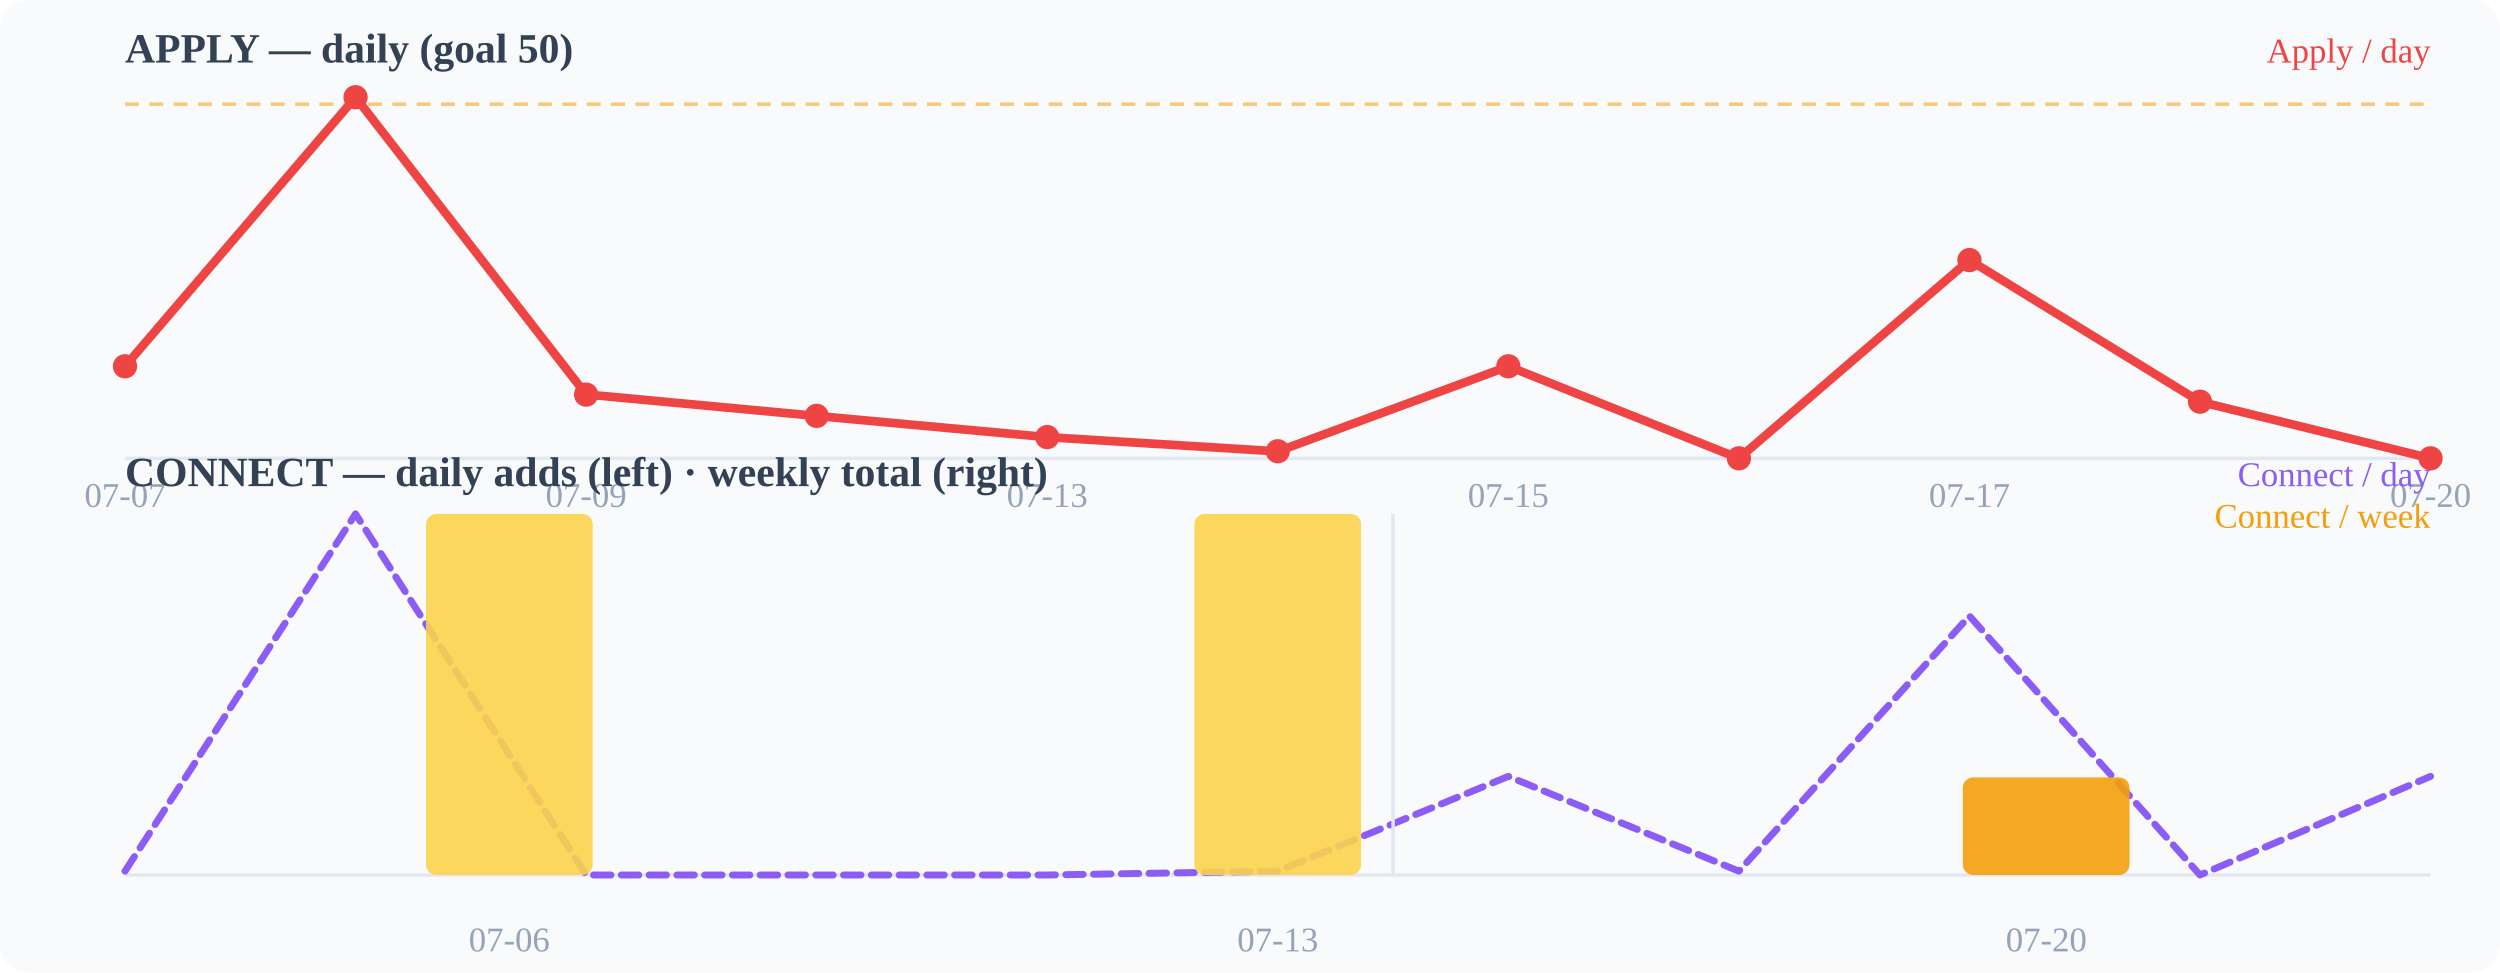
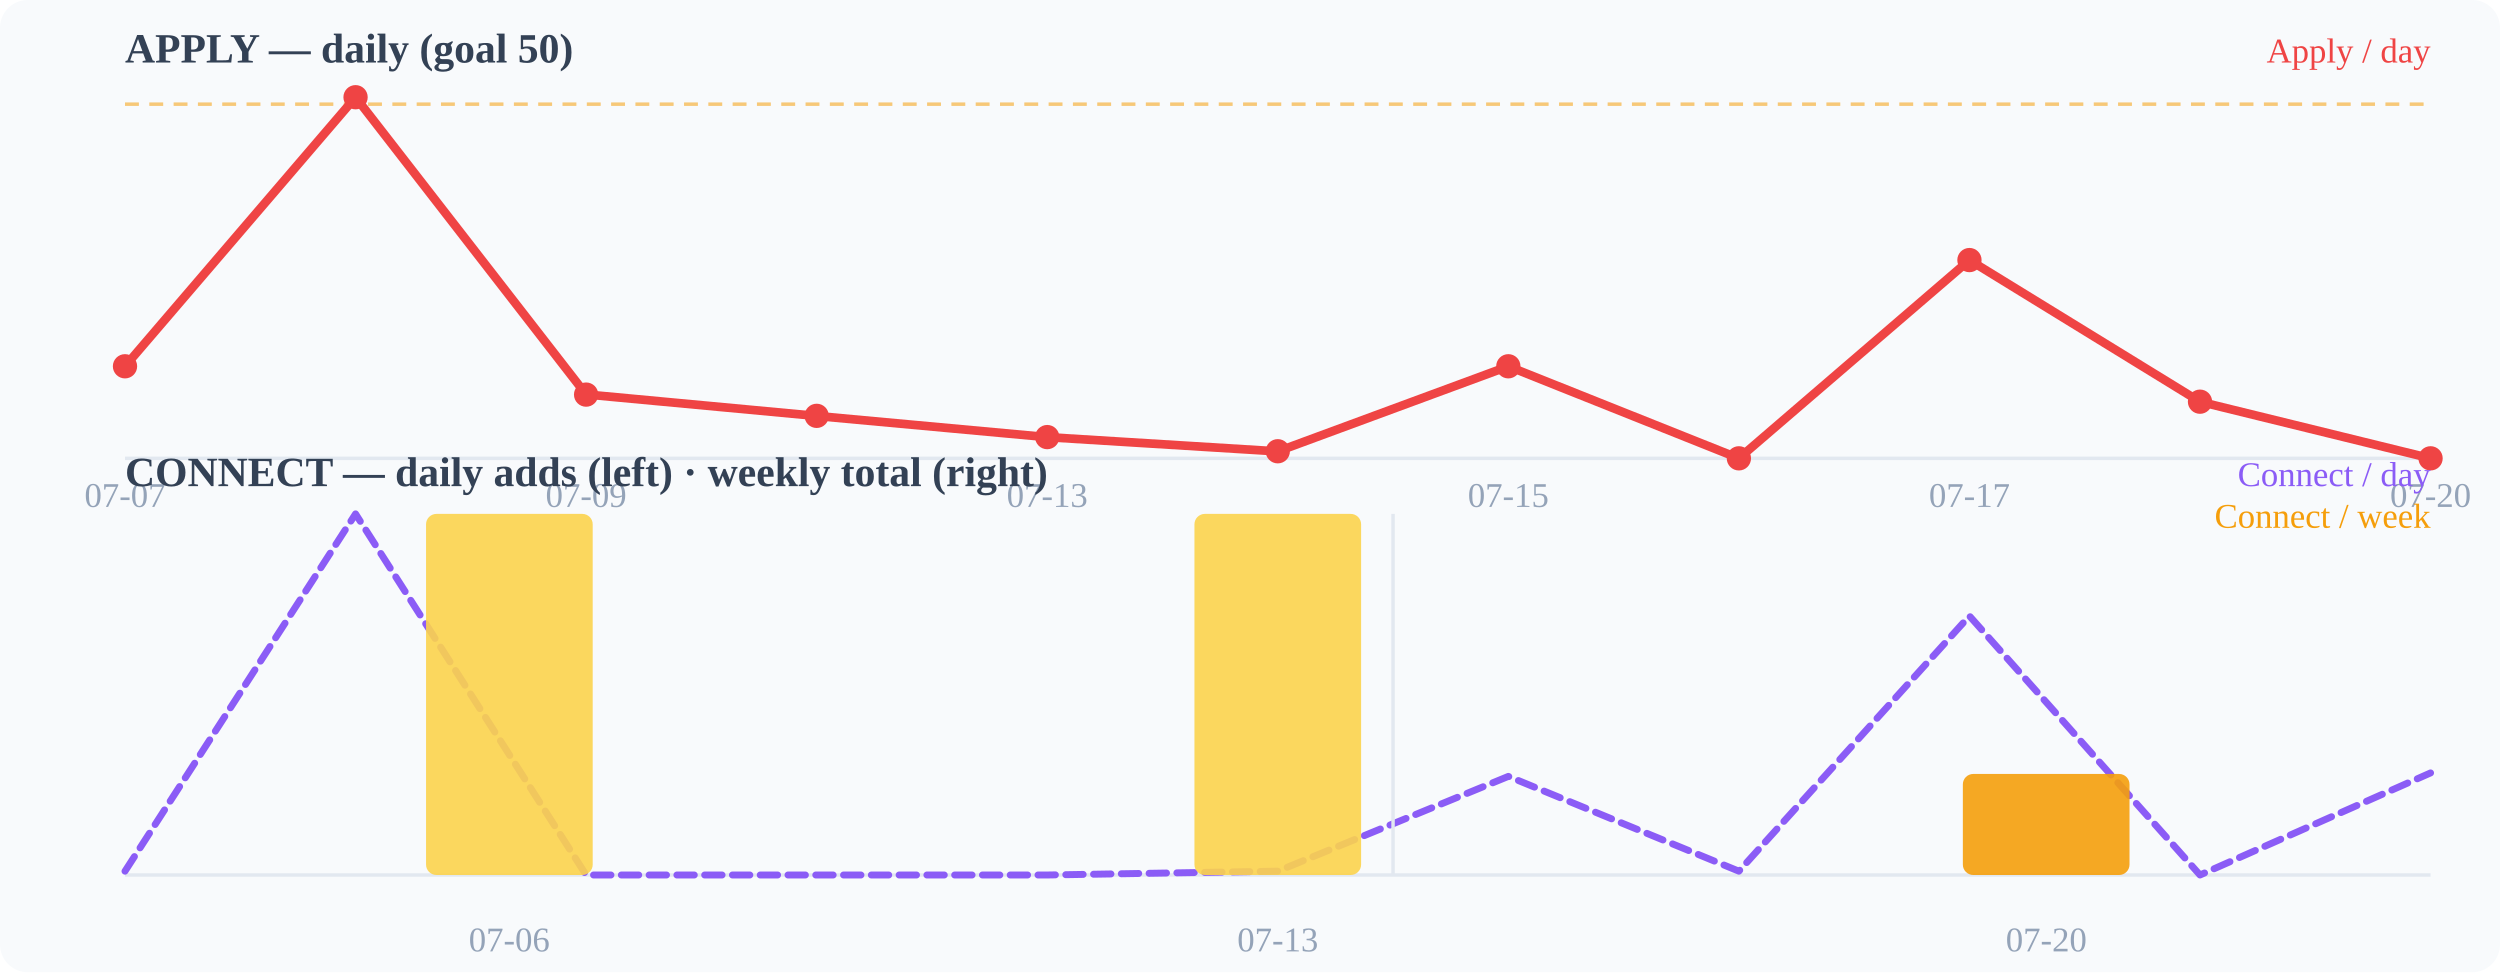
<svg xmlns="http://www.w3.org/2000/svg" width="720" height="280" viewBox="0 0 720 280">
  <rect width="720" height="280" fill="#f8fafc" rx="8" />
  <text x="36" y="18" font-size="12" font-weight="600" fill="#334155">APPLY — daily (goal 50)</text>
  <line x1="36" y1="132" x2="700" y2="132" stroke="#e2e8f0" stroke-width="1" />
  <line x1="36" y1="30.0" x2="700" y2="30.0" stroke="#f59e0b" stroke-width="1" stroke-dasharray="4 3" opacity="0.55" />
  <polyline points="36.0,105.5 102.4,28.0 168.8,113.6 235.2,119.8 301.6,125.9 368.0,130.0 434.4,105.5 500.8,132.0 567.2,74.9 633.6,115.7 700.0,132.0" fill="none" stroke="#ef4444" stroke-width="2.5" stroke-linecap="round" stroke-linejoin="round" />
  <circle cx="36" cy="105.49" r="3.5" fill="#ef4444" />
  <circle cx="102.4" cy="28" r="3.5" fill="#ef4444" />
  <circle cx="168.8" cy="113.647" r="3.5" fill="#ef4444" />
  <circle cx="235.2" cy="119.765" r="3.5" fill="#ef4444" />
  <circle cx="301.6" cy="125.882" r="3.5" fill="#ef4444" />
  <circle cx="368" cy="129.961" r="3.5" fill="#ef4444" />
  <circle cx="434.4" cy="105.49" r="3.5" fill="#ef4444" />
  <circle cx="500.8" cy="132" r="3.5" fill="#ef4444" />
  <circle cx="567.2" cy="74.902" r="3.5" fill="#ef4444" />
  <circle cx="633.6" cy="115.686" r="3.5" fill="#ef4444" />
  <circle cx="700" cy="132" r="3.5" fill="#ef4444" />
  <text x="36" y="146" font-size="10" fill="#94a3b8" text-anchor="middle">07-07</text>
  <text x="168.8" y="146" font-size="10" fill="#94a3b8" text-anchor="middle">07-09</text>
  <text x="301.6" y="146" font-size="10" fill="#94a3b8" text-anchor="middle">07-13</text>
  <text x="434.4" y="146" font-size="10" fill="#94a3b8" text-anchor="middle">07-15</text>
  <text x="567.2" y="146" font-size="10" fill="#94a3b8" text-anchor="middle">07-17</text>
  <text x="700" y="146" font-size="10" fill="#94a3b8" text-anchor="middle">07-20</text>
  <text x="36" y="140" font-size="12" font-weight="600" fill="#334155">CONNECT — daily adds (left) · weekly total (right)</text>
  <line x1="36" y1="252" x2="700" y2="252" stroke="#e2e8f0" stroke-width="1" />
-   <polyline points="36.0,250.9 102.4,148.0 168.8,252.0 235.2,252.0 301.6,252.0 368.0,250.9 434.4,223.6 500.8,250.9 567.2,177.4 633.6,252.0 700.0,223.6" fill="none" stroke="#8b5cf6" stroke-width="2" stroke-linecap="round" stroke-linejoin="round" stroke-dasharray="5 3" />
+   <polyline points="36.0,250.9 102.4,148.0 168.8,252.0 235.2,252.0 301.6,252.0 368.0,250.9 434.4,223.6 500.8,250.9 567.2,177.4 633.6,252.0 700.0,222.6" fill="none" stroke="#8b5cf6" stroke-width="2" stroke-linecap="round" stroke-linejoin="round" stroke-dasharray="5 3" />
  <rect x="122.7" y="148.0" width="48" height="104.0" rx="3" fill="#fcd34d" opacity="0.9" />
  <rect x="344.0" y="148.0" width="48" height="104.0" rx="3" fill="#fcd34d" opacity="0.9" />
-   <rect x="565.3" y="223.9" width="48" height="28.1" rx="3" fill="#f59e0b" opacity="0.9" />
+   <rect x="565.3" y="222.9" width="48" height="29.1" rx="3" fill="#f59e0b" opacity="0.9" />
  <line x1="401.2" y1="148" x2="401.2" y2="252" stroke="#e2e8f0" stroke-width="1" />
  <text x="146.667" y="274" font-size="10" fill="#94a3b8" text-anchor="middle">07-06</text>
  <text x="368" y="274" font-size="10" fill="#94a3b8" text-anchor="middle">07-13</text>
  <text x="589.333" y="274" font-size="10" fill="#94a3b8" text-anchor="middle">07-20</text>
  <text x="700" y="18" font-size="10" fill="#ef4444" text-anchor="end">Apply / day</text>
  <text x="700" y="140" font-size="10" fill="#8b5cf6" text-anchor="end">Connect / day</text>
  <text x="700" y="152" font-size="10" fill="#f59e0b" text-anchor="end">Connect / week</text>
</svg>
